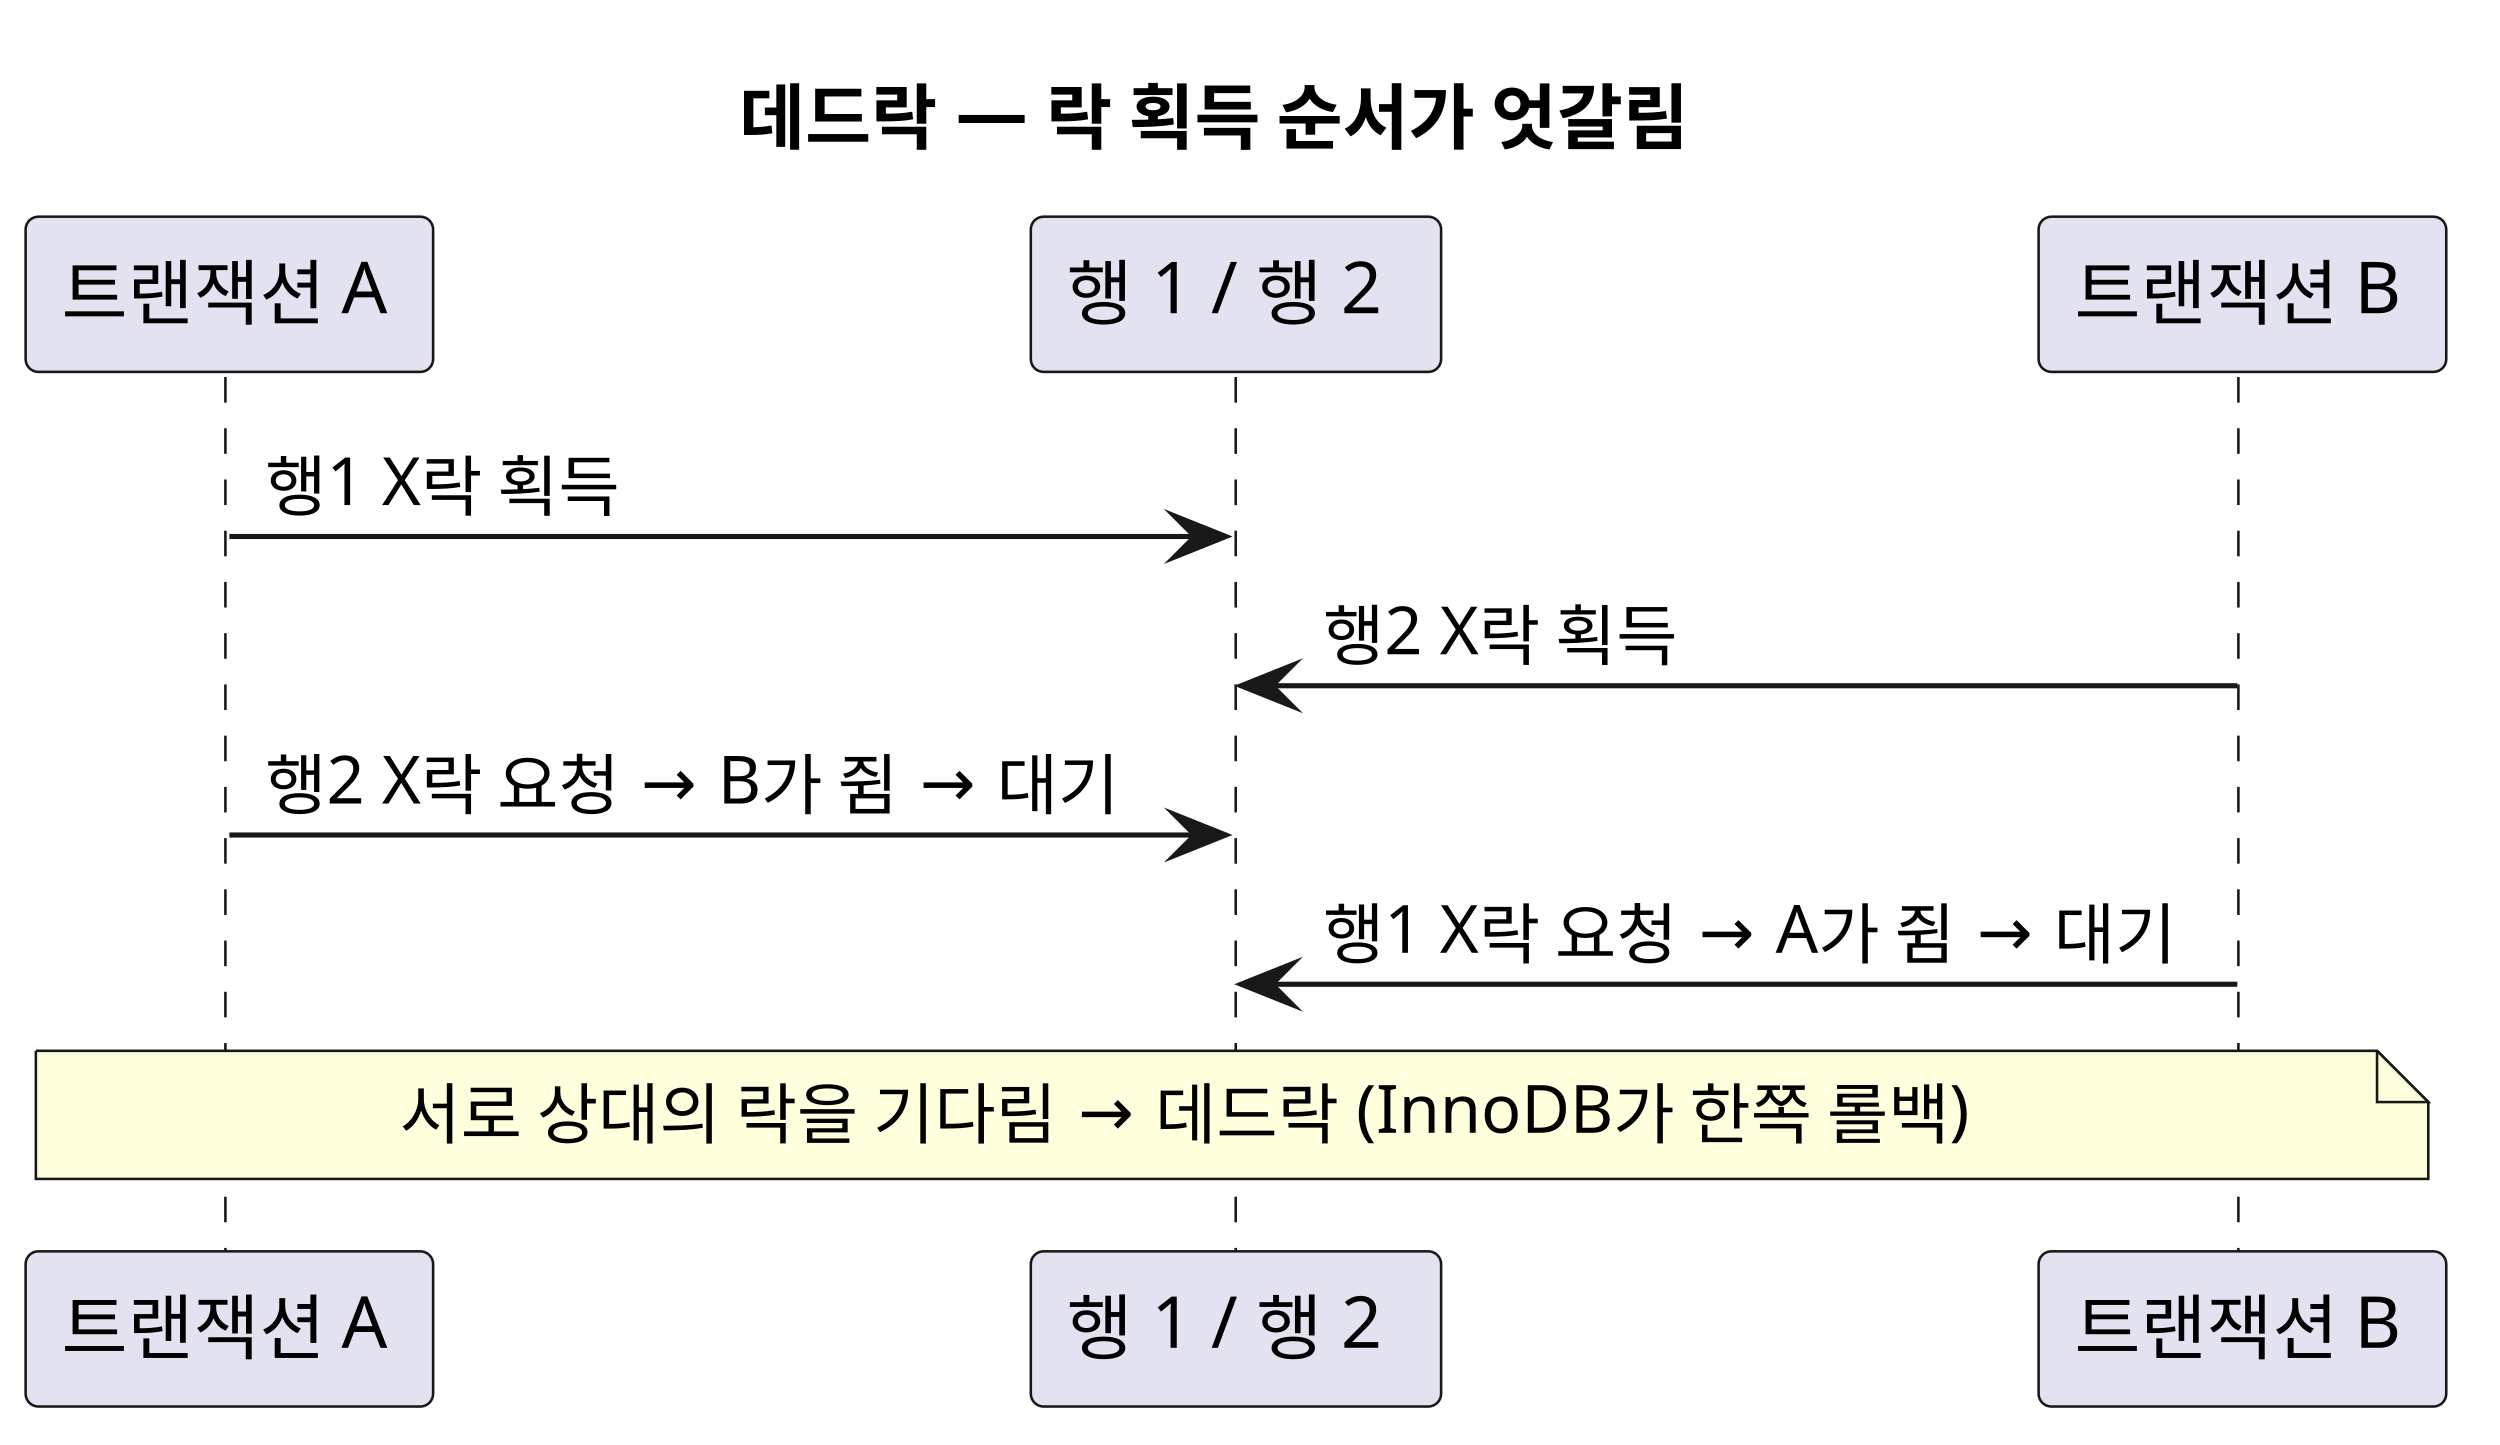
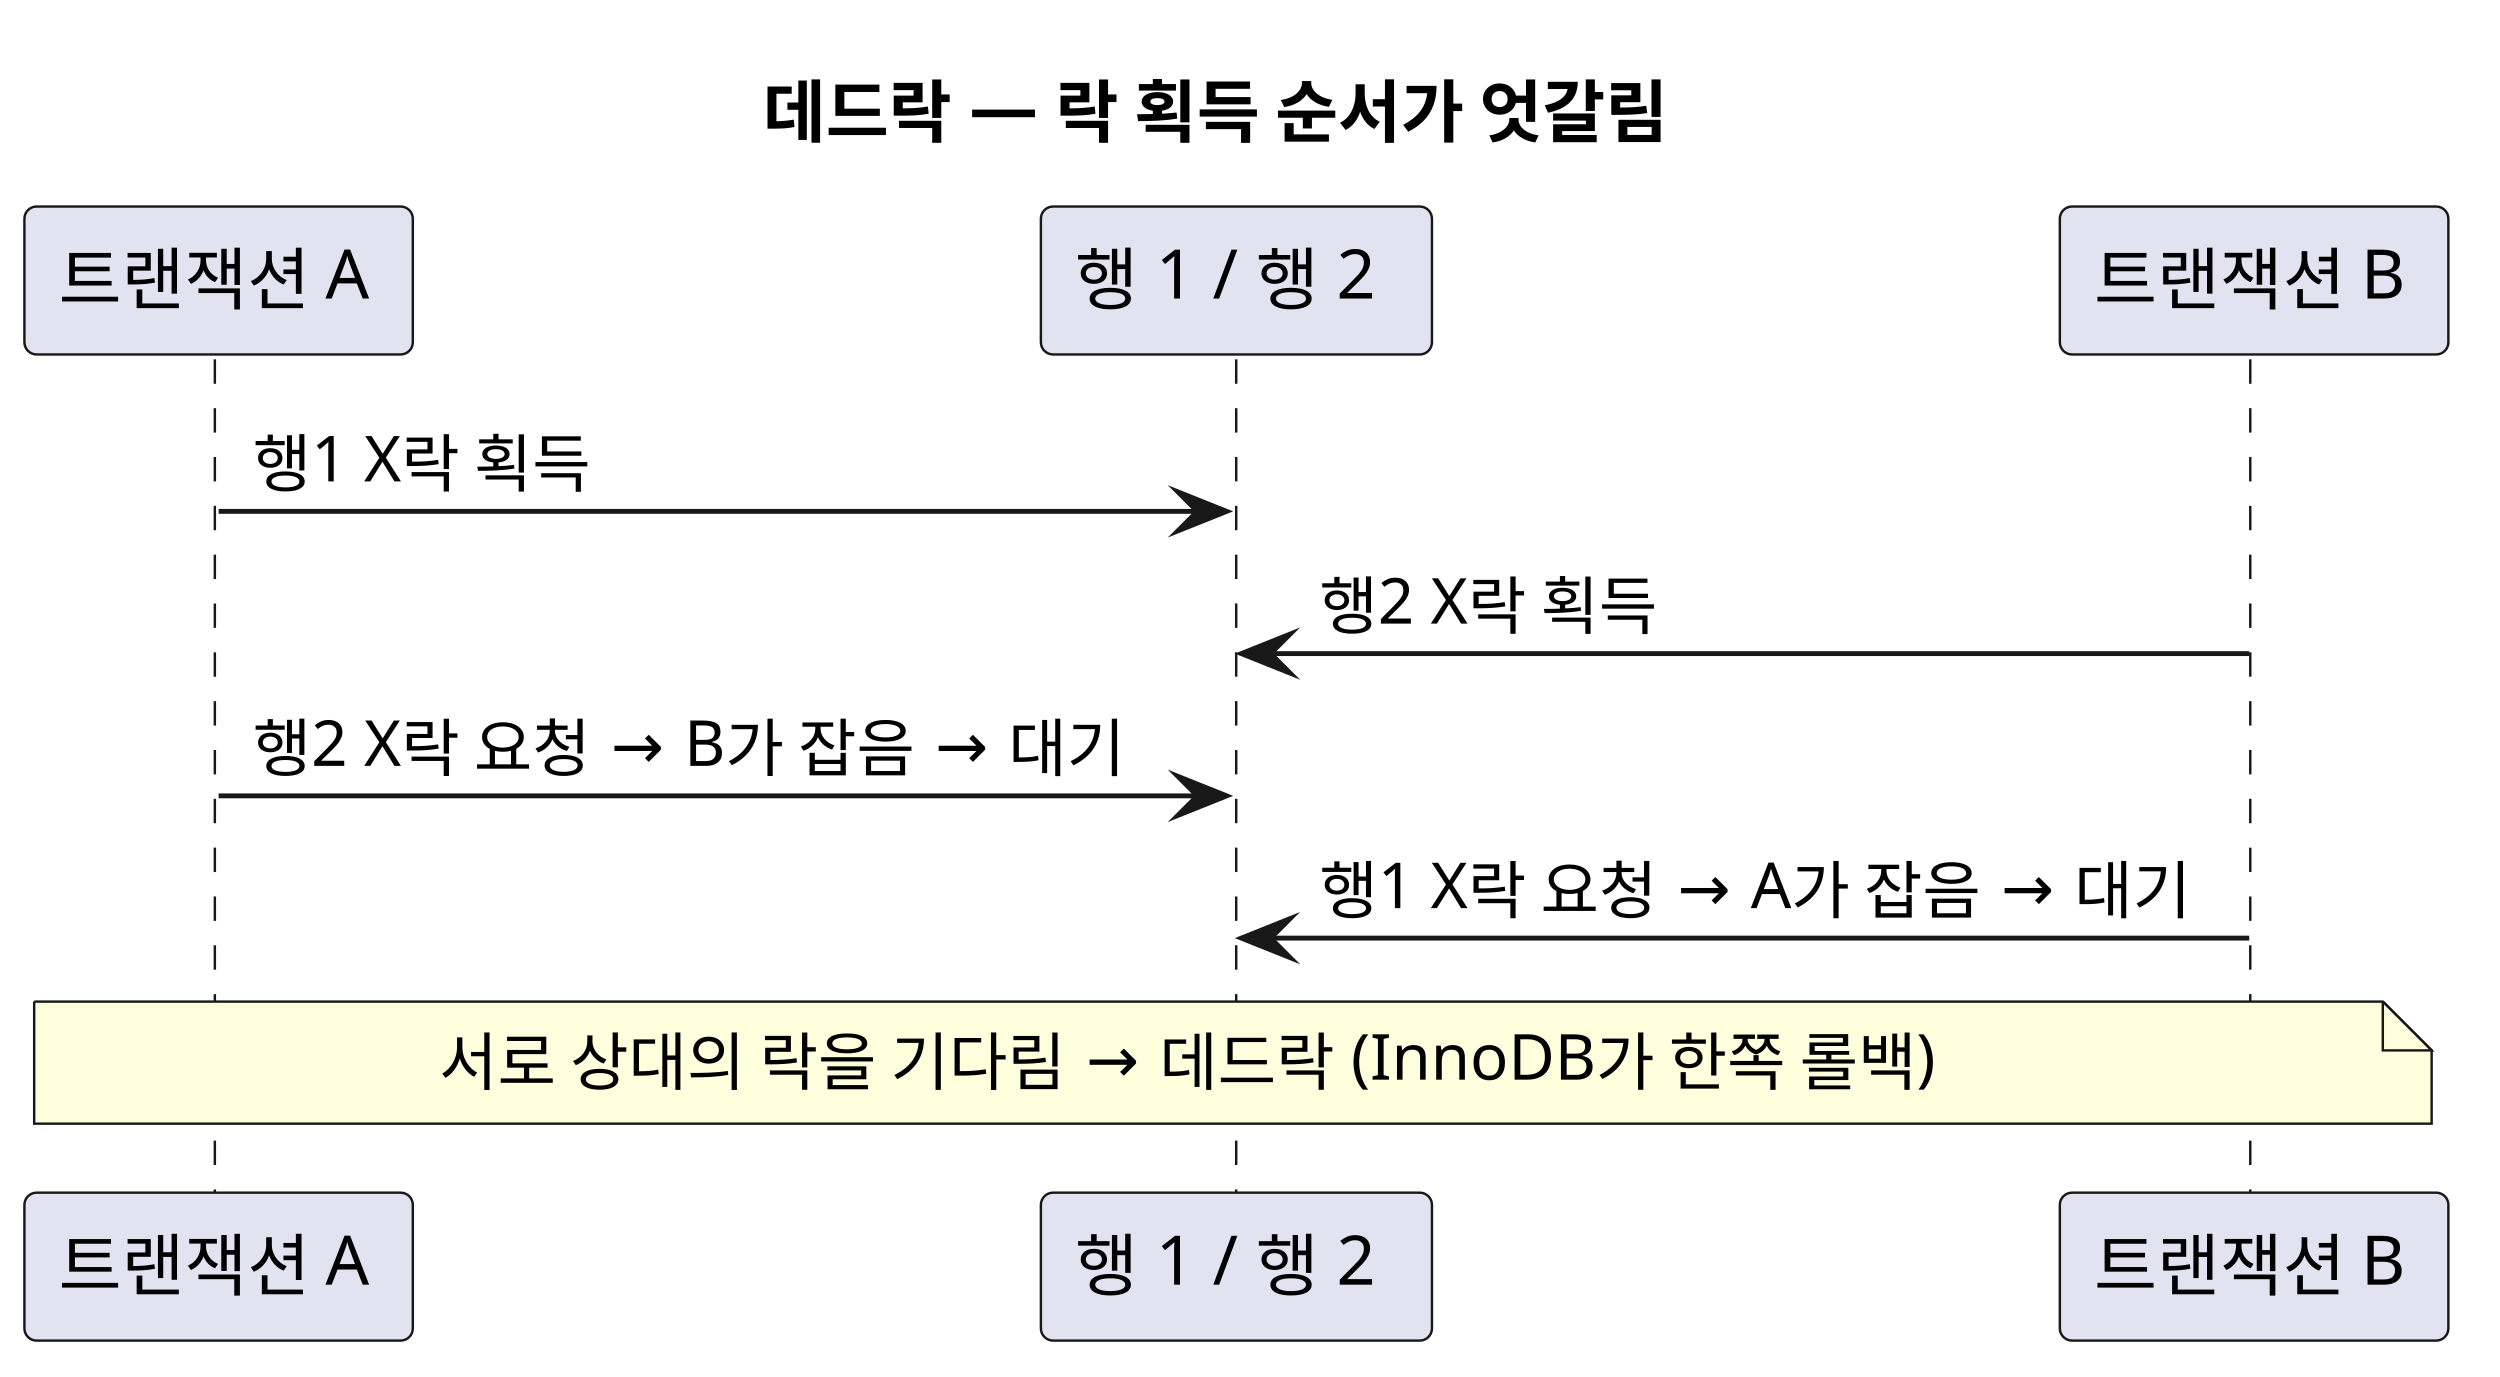
- <svg xmlns="http://www.w3.org/2000/svg" contentStyleType="text/css" data-diagram-type="SEQUENCE" height="282px" preserveAspectRatio="none" style="width:488px;height:282px;background:#FFFFFF;" version="1.1" viewBox="0 0 488 282" width="488px" zoomAndPan="magnify">
+ <svg xmlns="http://www.w3.org/2000/svg" contentStyleType="text/css" data-diagram-type="SEQUENCE" height="282px" preserveAspectRatio="none" style="width:512px;height:282px;background:#FFFFFF;" version="1.1" viewBox="0 0 512 282" width="512px" zoomAndPan="magnify">
  <defs />
  <g>
    <g class="title" data-source-line="1">
-       <text fill="#000000" font-family="sans-serif" font-size="14" font-weight="700" lengthAdjust="spacing" textLength="192.929" x="144.29" y="27.995">데드락 — 락 획득 순서가 엇갈림</text>
+       <text fill="#000000" font-family="sans-serif" font-size="14" font-weight="700" lengthAdjust="spacing" textLength="192.929" x="156.25" y="27.995">데드락 — 락 획득 순서가 엇갈림</text>
    </g>
    <g class="participant-lifeline" data-entity-uid="part1" data-qualified-name="A" data-source-line="2" id="part1-lifeline">
      <g>
        <rect fill="#000000" fill-opacity="0" height="171.664" width="8" x="40.774" y="73.594" />
        <line style="stroke:#181818;stroke-width:0.5;stroke-dasharray:5,5;" x1="44" x2="44" y1="73.594" y2="245.258" />
      </g>
    </g>
    <g class="participant-lifeline" data-entity-uid="part2" data-qualified-name="R" data-source-line="3" id="part2-lifeline">
      <g>
-         <rect fill="#000000" fill-opacity="0" height="171.664" width="8" x="237.26" y="73.594" />
-         <line style="stroke:#181818;stroke-width:0.5;stroke-dasharray:5,5;" x1="241.214" x2="241.214" y1="73.594" y2="245.258" />
+         <rect fill="#000000" fill-opacity="0" height="171.664" width="8" x="249.22" y="73.594" />
+         <line style="stroke:#181818;stroke-width:0.5;stroke-dasharray:5,5;" x1="253.174" x2="253.174" y1="73.594" y2="245.258" />
      </g>
    </g>
    <g class="participant-lifeline" data-entity-uid="part3" data-qualified-name="B" data-source-line="4" id="part3-lifeline">
      <g>
-         <rect fill="#000000" fill-opacity="0" height="171.664" width="8" x="433.722" y="73.594" />
-         <line style="stroke:#181818;stroke-width:0.5;stroke-dasharray:5,5;" x1="436.934" x2="436.934" y1="73.594" y2="245.258" />
+         <rect fill="#000000" fill-opacity="0" height="171.664" width="8" x="457.642" y="73.594" />
+         <line style="stroke:#181818;stroke-width:0.5;stroke-dasharray:5,5;" x1="460.854" x2="460.854" y1="73.594" y2="245.258" />
      </g>
    </g>
    <g class="participant participant-head" data-entity-uid="part1" data-qualified-name="A" data-source-line="2" id="part1-head">
      <rect fill="#E2E2F0" height="30.297" rx="2.5" ry="2.5" style="stroke:#181818;stroke-width:0.5;" width="79.547" x="5" y="42.297" />
      <text fill="#000000" font-family="sans-serif" font-size="14" lengthAdjust="spacing" textLength="65.547" x="12" y="62.292">트랜잭션 A</text>
    </g>
    <g class="participant participant-tail" data-entity-uid="part1" data-qualified-name="A" data-source-line="2" id="part1-tail">
      <rect fill="#E2E2F0" height="30.297" rx="2.5" ry="2.5" style="stroke:#181818;stroke-width:0.5;" width="79.547" x="5" y="244.258" />
      <text fill="#000000" font-family="sans-serif" font-size="14" lengthAdjust="spacing" textLength="65.547" x="12" y="264.253">트랜잭션 A</text>
    </g>
    <g class="participant participant-head" data-entity-uid="part2" data-qualified-name="R" data-source-line="3" id="part2-head">
-       <rect fill="#E2E2F0" height="30.297" rx="2.5" ry="2.5" style="stroke:#181818;stroke-width:0.5;" width="80.092" x="201.214" y="42.297" />
-       <text fill="#000000" font-family="sans-serif" font-size="14" lengthAdjust="spacing" textLength="66.092" x="208.214" y="62.292">행 1 / 행 2</text>
+       <rect fill="#E2E2F0" height="30.297" rx="2.5" ry="2.5" style="stroke:#181818;stroke-width:0.5;" width="80.092" x="213.174" y="42.297" />
+       <text fill="#000000" font-family="sans-serif" font-size="14" lengthAdjust="spacing" textLength="66.092" x="220.174" y="62.292">행 1 / 행 2</text>
    </g>
    <g class="participant participant-tail" data-entity-uid="part2" data-qualified-name="R" data-source-line="3" id="part2-tail">
-       <rect fill="#E2E2F0" height="30.297" rx="2.5" ry="2.5" style="stroke:#181818;stroke-width:0.5;" width="80.092" x="201.214" y="244.258" />
-       <text fill="#000000" font-family="sans-serif" font-size="14" lengthAdjust="spacing" textLength="66.092" x="208.214" y="264.253">행 1 / 행 2</text>
+       <rect fill="#E2E2F0" height="30.297" rx="2.5" ry="2.5" style="stroke:#181818;stroke-width:0.5;" width="80.092" x="213.174" y="244.258" />
+       <text fill="#000000" font-family="sans-serif" font-size="14" lengthAdjust="spacing" textLength="66.092" x="220.174" y="264.253">행 1 / 행 2</text>
    </g>
    <g class="participant participant-head" data-entity-uid="part3" data-qualified-name="B" data-source-line="4" id="part3-head">
-       <rect fill="#E2E2F0" height="30.297" rx="2.5" ry="2.5" style="stroke:#181818;stroke-width:0.5;" width="79.575" x="397.934" y="42.297" />
-       <text fill="#000000" font-family="sans-serif" font-size="14" lengthAdjust="spacing" textLength="65.575" x="404.934" y="62.292">트랜잭션 B</text>
+       <rect fill="#E2E2F0" height="30.297" rx="2.5" ry="2.5" style="stroke:#181818;stroke-width:0.5;" width="79.575" x="421.854" y="42.297" />
+       <text fill="#000000" font-family="sans-serif" font-size="14" lengthAdjust="spacing" textLength="65.575" x="428.854" y="62.292">트랜잭션 B</text>
    </g>
    <g class="participant participant-tail" data-entity-uid="part3" data-qualified-name="B" data-source-line="4" id="part3-tail">
-       <rect fill="#E2E2F0" height="30.297" rx="2.5" ry="2.5" style="stroke:#181818;stroke-width:0.5;" width="79.575" x="397.934" y="244.258" />
-       <text fill="#000000" font-family="sans-serif" font-size="14" lengthAdjust="spacing" textLength="65.575" x="404.934" y="264.253">트랜잭션 B</text>
+       <rect fill="#E2E2F0" height="30.297" rx="2.5" ry="2.5" style="stroke:#181818;stroke-width:0.5;" width="79.575" x="421.854" y="244.258" />
+       <text fill="#000000" font-family="sans-serif" font-size="14" lengthAdjust="spacing" textLength="65.575" x="428.854" y="264.253">트랜잭션 B</text>
    </g>
    <g class="message" data-entity-1="part1" data-entity-2="part2" data-source-line="5" id="msg1">
-       <polygon fill="#181818" points="229.26,100.727,239.26,104.727,229.26,108.727,233.26,104.727" style="stroke:#181818;stroke-width:1;stroke-linejoin:miter;stroke-miterlimit:10;" />
-       <line style="stroke:#181818;stroke-width:1;" x1="44.774" x2="235.26" y1="104.727" y2="104.727" />
+       <polygon fill="#181818" points="241.22,100.727,251.22,104.727,241.22,108.727,245.22,104.727" style="stroke:#181818;stroke-width:1;stroke-linejoin:miter;stroke-miterlimit:10;" />
+       <line style="stroke:#181818;stroke-width:1;" x1="44.774" x2="247.22" y1="104.727" y2="104.727" />
      <text fill="#000000" font-family="sans-serif" font-size="13" lengthAdjust="spacing" textLength="73.281" x="51.774" y="99.661">행1 X락 획득</text>
    </g>
    <g class="message" data-entity-1="part3" data-entity-2="part2" data-source-line="6" id="msg2">
-       <polygon fill="#181818" points="252.26,129.859,242.26,133.859,252.26,137.859,248.26,133.859" style="stroke:#181818;stroke-width:1;stroke-linejoin:miter;stroke-miterlimit:10;" />
-       <line style="stroke:#181818;stroke-width:1;" x1="246.26" x2="436.722" y1="133.859" y2="133.859" />
-       <text fill="#000000" font-family="sans-serif" font-size="13" lengthAdjust="spacing" textLength="73.281" x="258.26" y="128.793">행2 X락 획득</text>
+       <polygon fill="#181818" points="264.22,129.859,254.22,133.859,264.22,137.859,260.22,133.859" style="stroke:#181818;stroke-width:1;stroke-linejoin:miter;stroke-miterlimit:10;" />
+       <line style="stroke:#181818;stroke-width:1;" x1="258.22" x2="460.642" y1="133.859" y2="133.859" />
+       <text fill="#000000" font-family="sans-serif" font-size="13" lengthAdjust="spacing" textLength="73.281" x="270.22" y="128.793">행2 X락 획득</text>
    </g>
    <g class="message" data-entity-1="part1" data-entity-2="part2" data-source-line="7" id="msg3">
-       <polygon fill="#181818" points="229.26,158.992,239.26,162.992,229.26,166.992,233.26,162.992" style="stroke:#181818;stroke-width:1;stroke-linejoin:miter;stroke-miterlimit:10;" />
-       <line style="stroke:#181818;stroke-width:1;" x1="44.774" x2="235.26" y1="162.992" y2="162.992" />
-       <text fill="#000000" font-family="sans-serif" font-size="13" lengthAdjust="spacing" textLength="172.487" x="51.774" y="157.926">행2 X락 요청 → B가 쥠 → 대기</text>
+       <polygon fill="#181818" points="241.22,158.992,251.22,162.992,241.22,166.992,245.22,162.992" style="stroke:#181818;stroke-width:1;stroke-linejoin:miter;stroke-miterlimit:10;" />
+       <line style="stroke:#181818;stroke-width:1;" x1="44.774" x2="247.22" y1="162.992" y2="162.992" />
+       <text fill="#000000" font-family="sans-serif" font-size="13" lengthAdjust="spacing" textLength="184.447" x="51.774" y="157.926">행2 X락 요청 → B가 잡음 → 대기</text>
    </g>
    <g class="message" data-entity-1="part3" data-entity-2="part2" data-source-line="8" id="msg4">
-       <polygon fill="#181818" points="252.26,188.125,242.26,192.125,252.26,196.125,248.26,192.125" style="stroke:#181818;stroke-width:1;stroke-linejoin:miter;stroke-miterlimit:10;" />
-       <line style="stroke:#181818;stroke-width:1;" x1="246.26" x2="436.722" y1="192.125" y2="192.125" />
-       <text fill="#000000" font-family="sans-serif" font-size="13" lengthAdjust="spacing" textLength="172.461" x="258.26" y="187.059">행1 X락 요청 → A가 쥠 → 대기</text>
+       <polygon fill="#181818" points="264.22,188.125,254.22,192.125,264.22,196.125,260.22,192.125" style="stroke:#181818;stroke-width:1;stroke-linejoin:miter;stroke-miterlimit:10;" />
+       <line style="stroke:#181818;stroke-width:1;" x1="258.22" x2="460.642" y1="192.125" y2="192.125" />
+       <text fill="#000000" font-family="sans-serif" font-size="13" lengthAdjust="spacing" textLength="184.421" x="270.22" y="187.059">행1 X락 요청 → A가 잡음 → 대기</text>
    </g>
-     <path d="M7,205.125 L7,230.125 L474,230.125 L474,215.125 L464,205.125 L7,205.125" fill="#FEFFDD" style="stroke:#181818;stroke-width:0.5;" />
-     <path d="M464,205.125 L464,215.125 L474,215.125 L464,205.125" fill="#FEFFDD" style="stroke:#181818;stroke-width:0.5;" />
-     <text fill="#000000" font-family="sans-serif" font-size="13" lengthAdjust="spacing" textLength="316.57" x="77.969" y="222.192">서로 상대의 락을 기다림 → 데드락 (InnoDB가 한쪽 롤백)</text>
+     <path d="M7,205.125 L7,230.125 L498,230.125 L498,215.125 L488,205.125 L7,205.125" fill="#FEFFDD" style="stroke:#181818;stroke-width:0.5;" />
+     <path d="M488,205.125 L488,215.125 L498,215.125 L488,205.125" fill="#FEFFDD" style="stroke:#181818;stroke-width:0.5;" />
+     <text fill="#000000" font-family="sans-serif" font-size="13" lengthAdjust="spacing" textLength="316.57" x="89.93" y="222.192">서로 상대의 락을 기다림 → 데드락 (InnoDB가 한쪽 롤백)</text>
  </g>
</svg>
